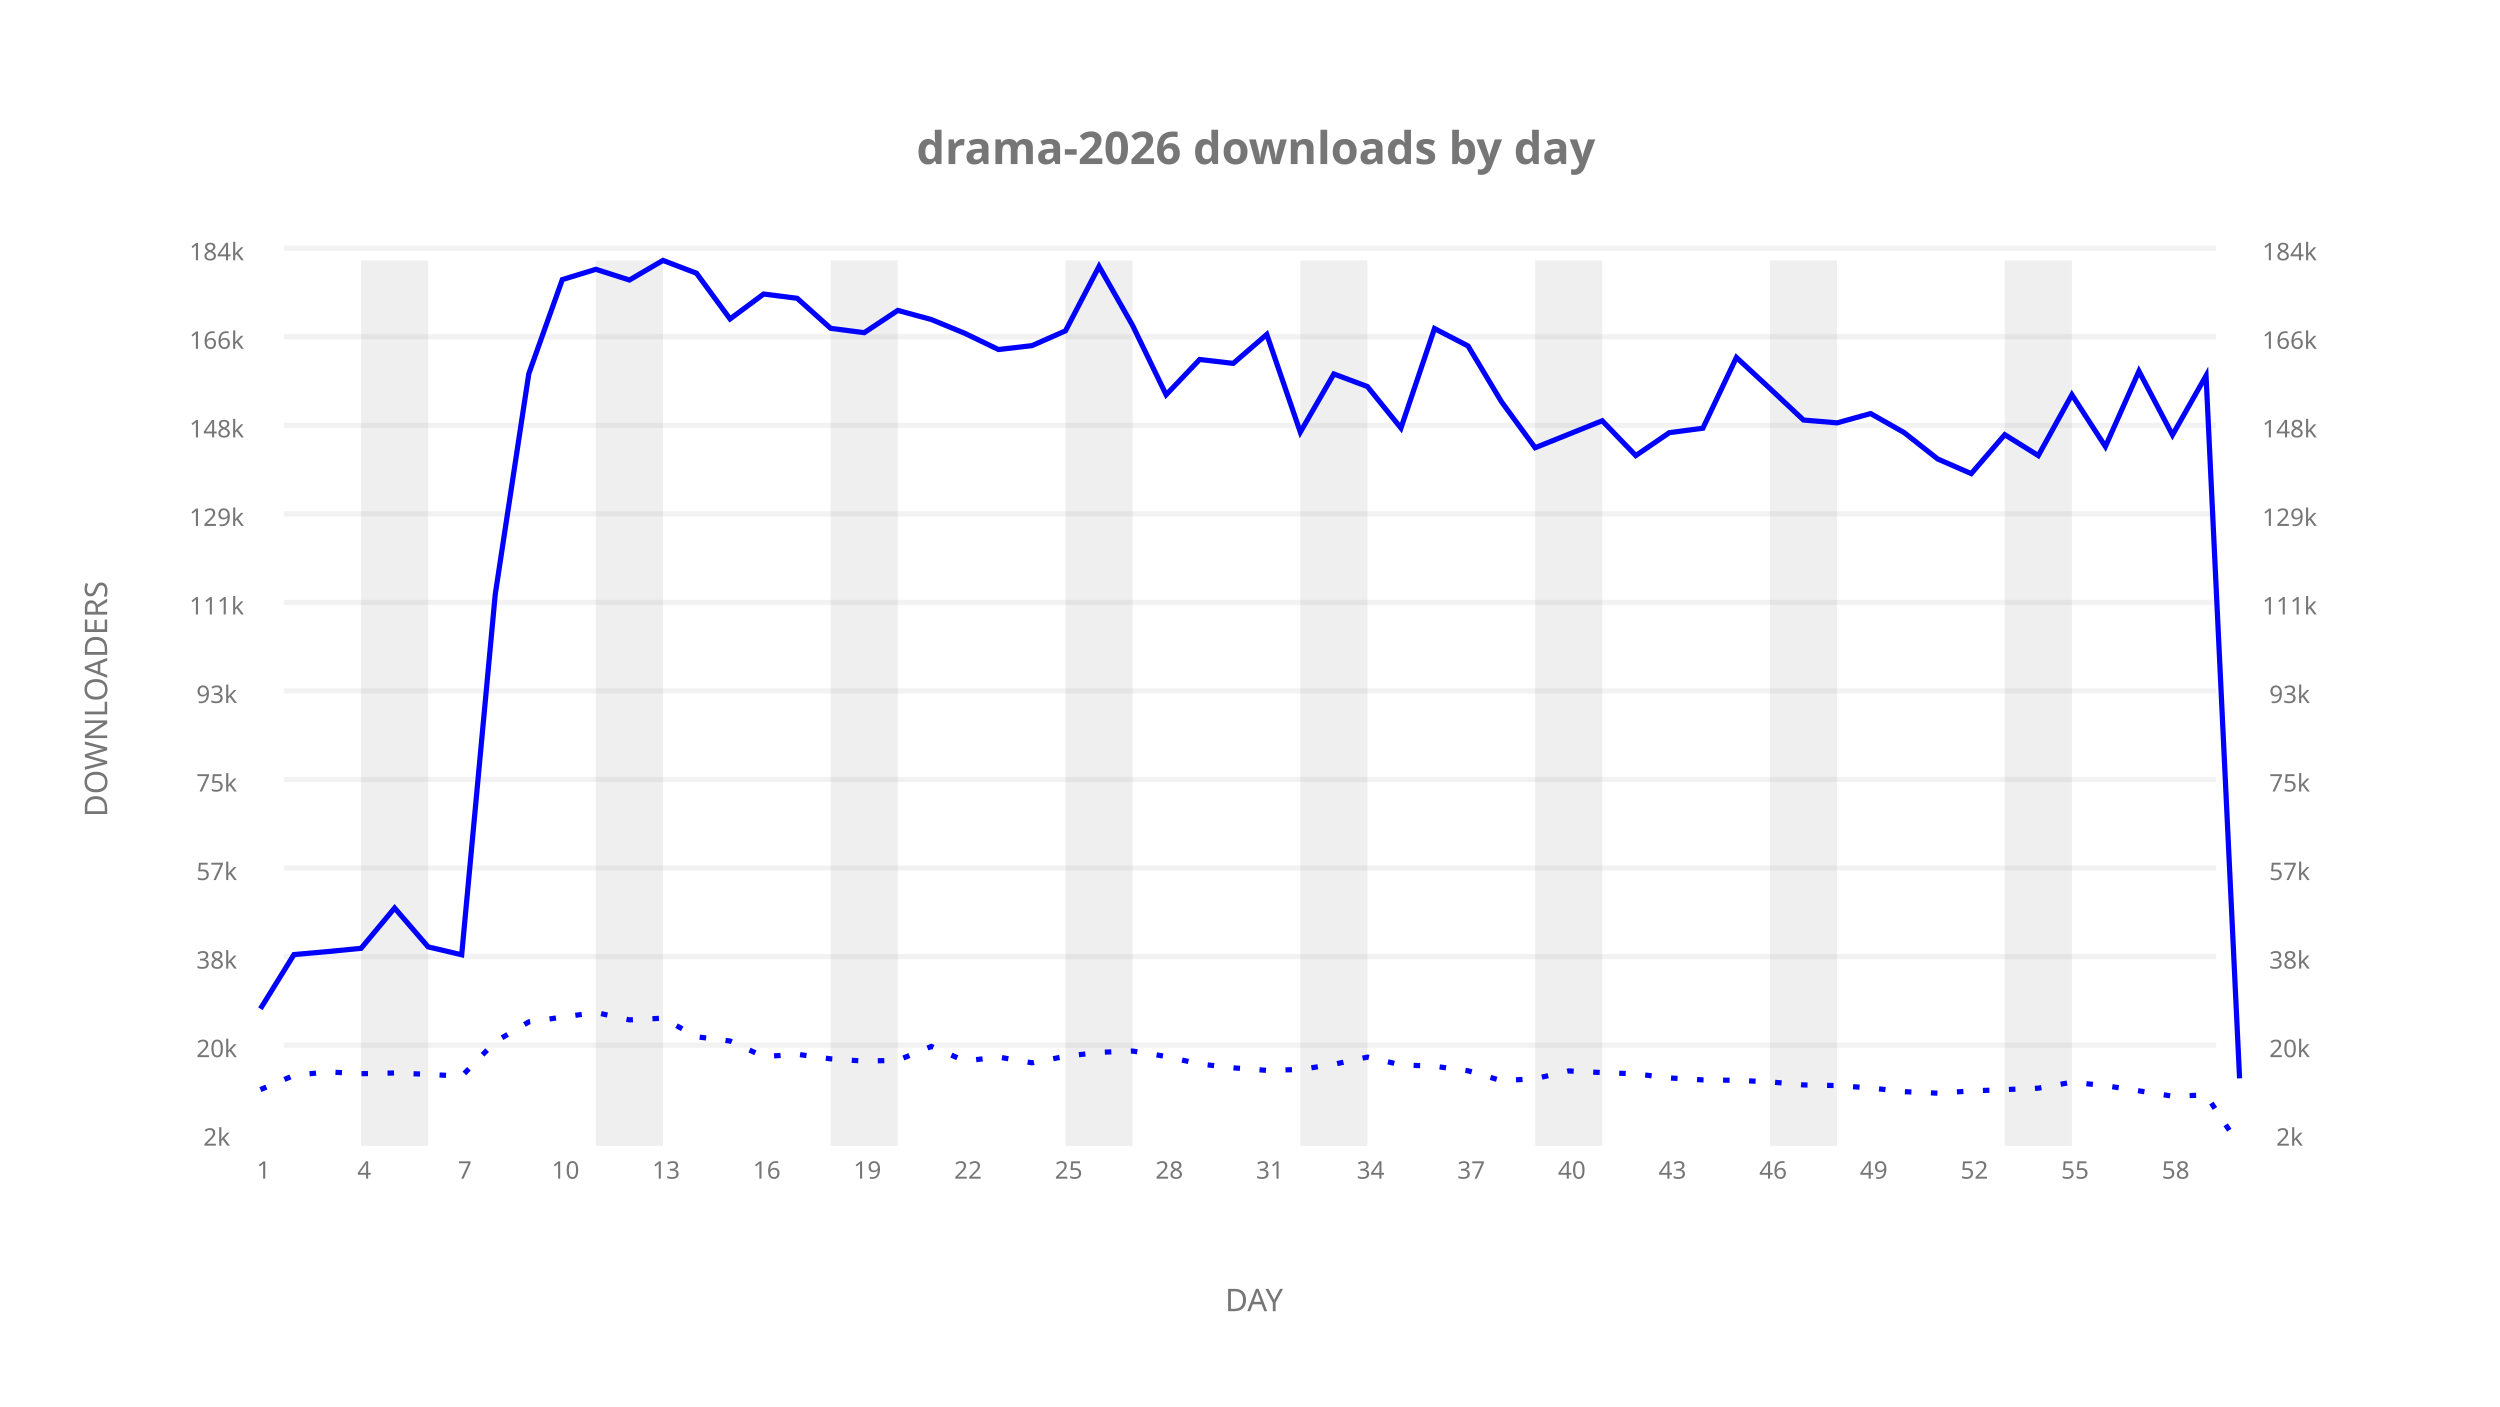
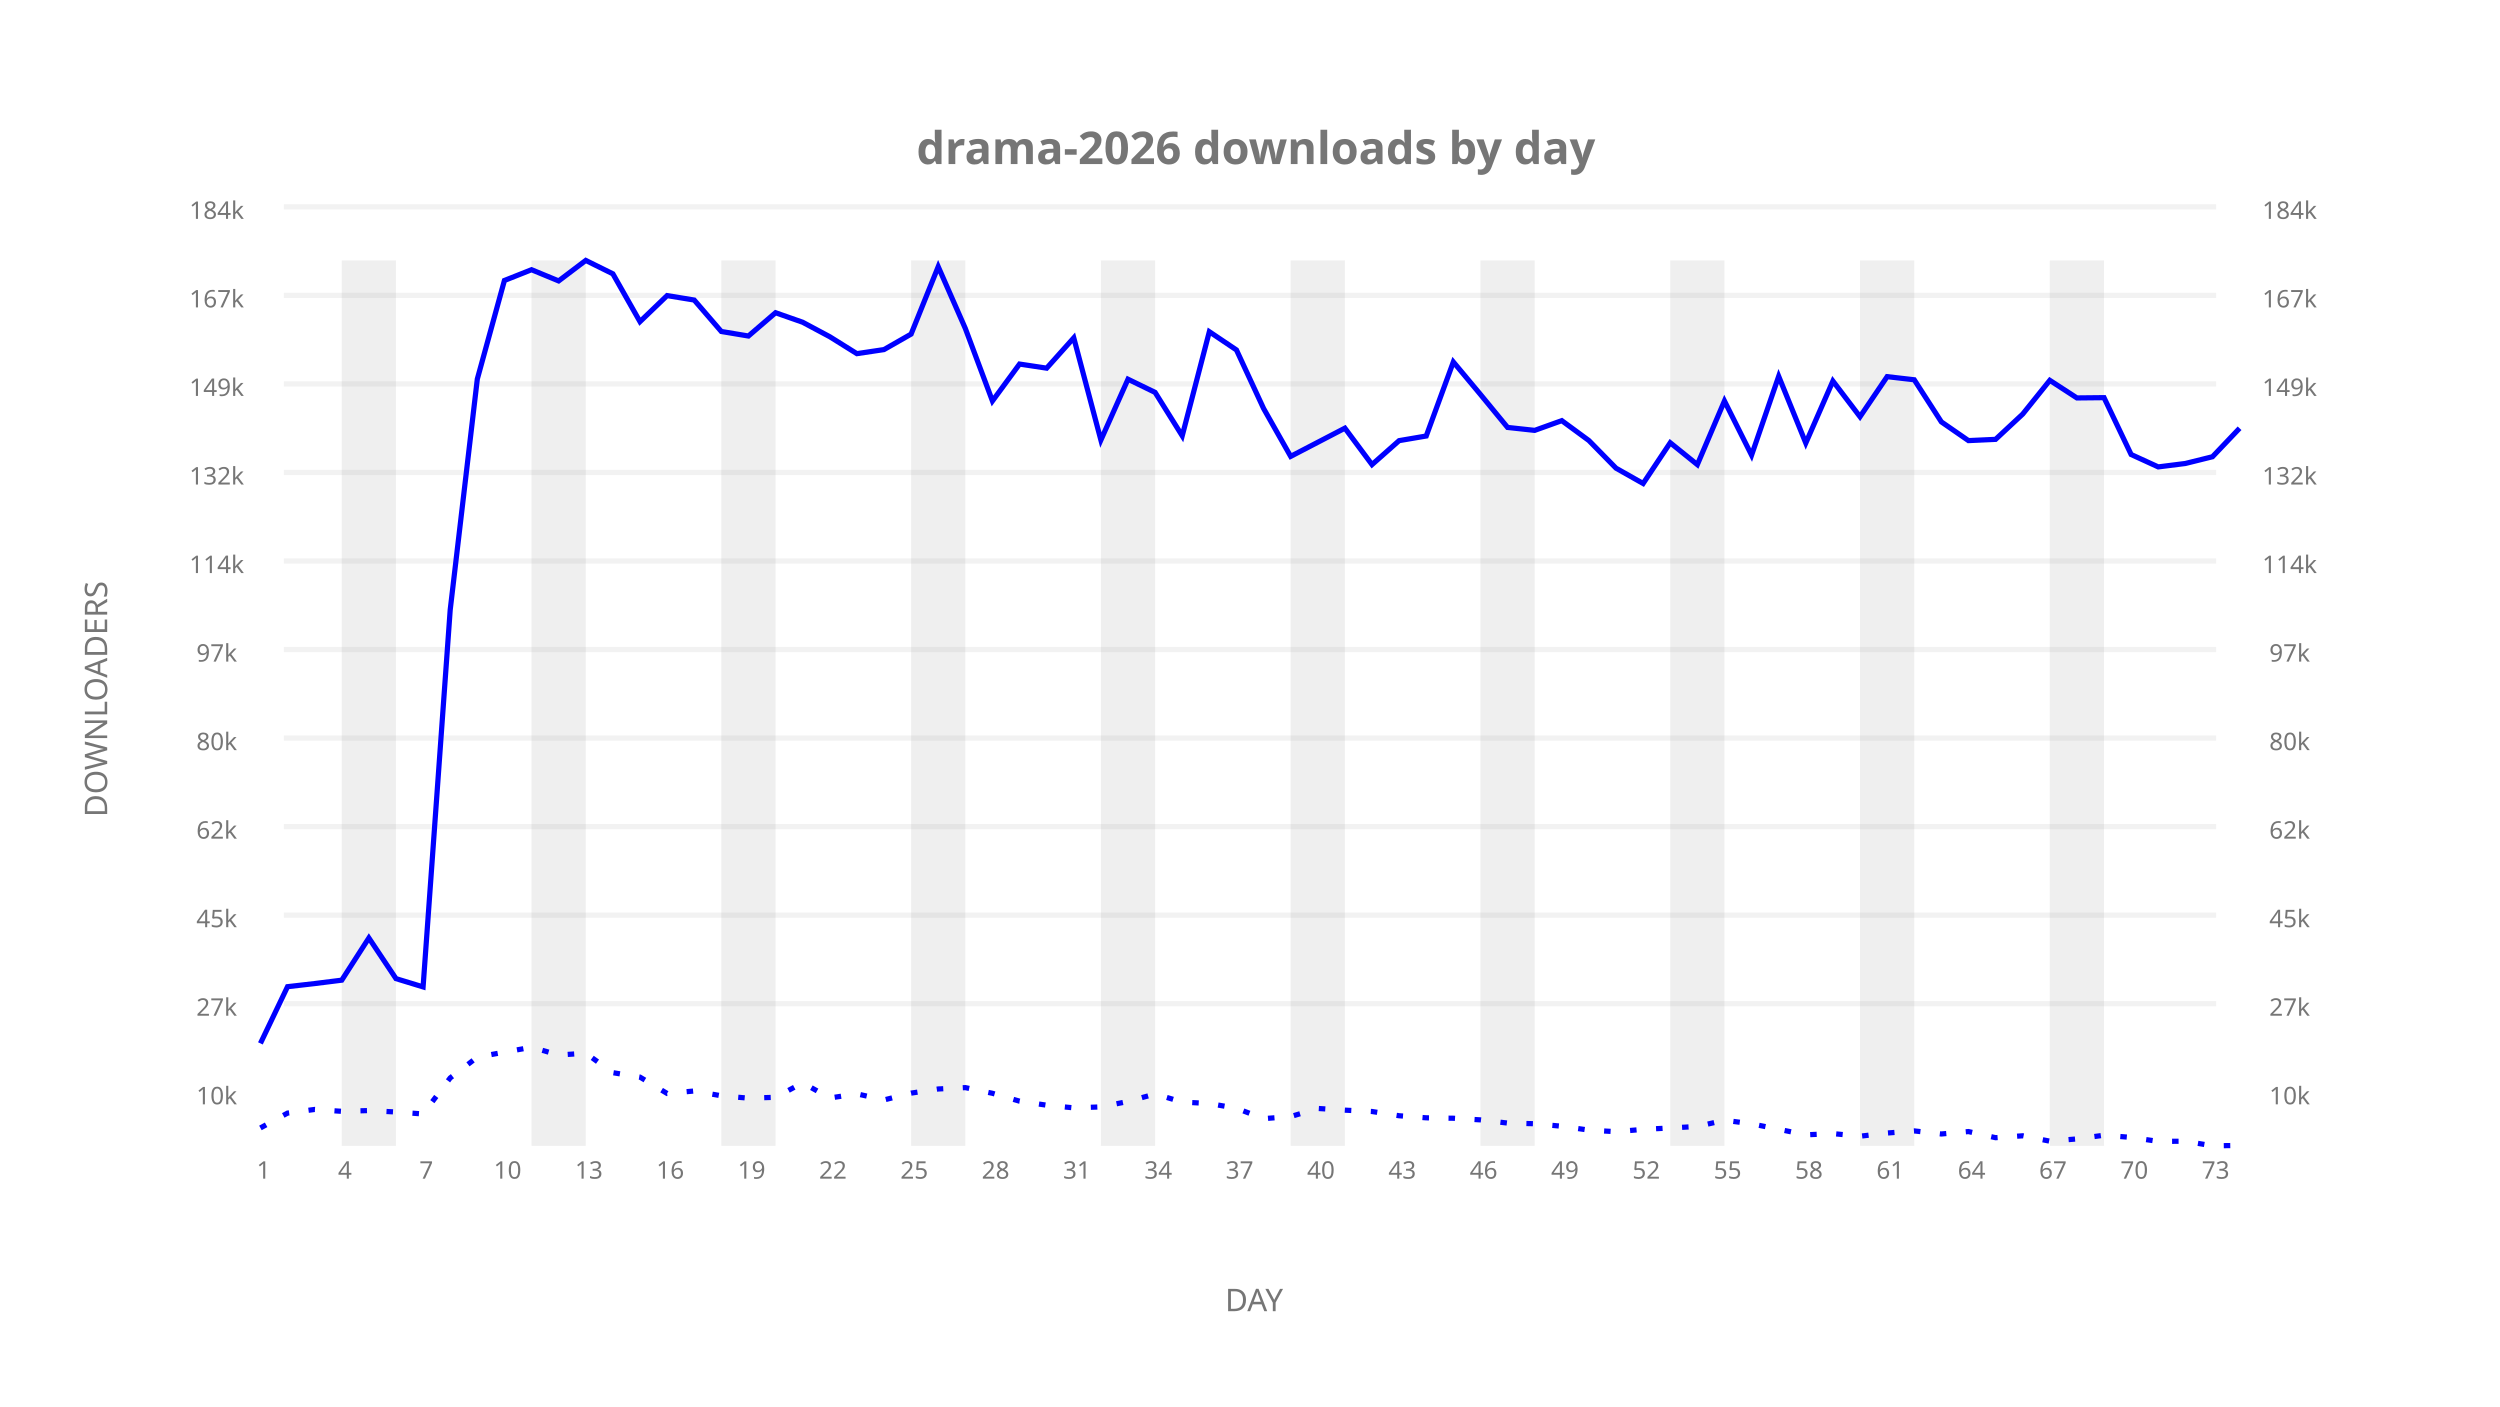
<svg xmlns="http://www.w3.org/2000/svg" xml:space="preserve" id="drama-2026-downloads-by-day-day" x="0px" y="0px" width="1920px" height="1080px" viewBox="0 0 1920 1080" enable-background="new 0 0 1920 1080" role="img">
  <g id="annotations">
    <text x="960" y="126" font-family="Atkinson Hyperlegible" font-size="26pt" text-anchor="middle" text-align="center" font-weight="600" font-style="normal" style="fill:rgb(118,118,118); fill-opacity:1; stroke:rgb(118,118,118); stroke-opacity:0; stroke-width:0.5"> drama-2026 downloads by day</text>
    <g id="axes-lines">
      <text x="960" y="1007" font-family="Atkinson Hyperlegible" font-size="18pt" text-anchor="middle" text-align="center" font-weight="500" font-style="normal" style="fill:rgb(118,118,118); fill-opacity:1; stroke:rgb(118,118,118); stroke-opacity:0; stroke-width:0.5"> DAY</text>
      <text x="73" y="540" font-family="Atkinson Hyperlegible" font-size="18pt" text-anchor="middle" text-align="center" dominant-baseline="central" font-weight="500" font-style="normal" style="fill:rgb(118,118,118); fill-opacity:1; stroke:rgb(118,118,118); stroke-opacity:0; stroke-width:0.5" transform="rotate(-90,73,540)"> DOWNLOADERS</text>
    </g>
    <g id="tic-y-label-lines">
-       <line x1="218" y1="802.657" x2="1702" y2="802.657" style="fill:rgb(0,0,255); fill-opacity:0; stroke:rgb(242,242,242); stroke-opacity:1; stroke-width:4" />
-       <line x1="218" y1="734.657" x2="1702" y2="734.657" style="fill:rgb(0,0,255); fill-opacity:0; stroke:rgb(242,242,242); stroke-opacity:1; stroke-width:4" />
-       <line x1="218" y1="666.657" x2="1702" y2="666.657" style="fill:rgb(0,0,255); fill-opacity:0; stroke:rgb(242,242,242); stroke-opacity:1; stroke-width:4" />
-       <line x1="218" y1="598.657" x2="1702" y2="598.657" style="fill:rgb(0,0,255); fill-opacity:0; stroke:rgb(242,242,242); stroke-opacity:1; stroke-width:4" />
-       <line x1="218" y1="530.657" x2="1702" y2="530.657" style="fill:rgb(0,0,255); fill-opacity:0; stroke:rgb(242,242,242); stroke-opacity:1; stroke-width:4" />
-       <line x1="218" y1="462.657" x2="1702" y2="462.657" style="fill:rgb(0,0,255); fill-opacity:0; stroke:rgb(242,242,242); stroke-opacity:1; stroke-width:4" />
-       <line x1="218" y1="394.657" x2="1702" y2="394.657" style="fill:rgb(0,0,255); fill-opacity:0; stroke:rgb(242,242,242); stroke-opacity:1; stroke-width:4" />
-       <line x1="218" y1="326.657" x2="1702" y2="326.657" style="fill:rgb(0,0,255); fill-opacity:0; stroke:rgb(242,242,242); stroke-opacity:1; stroke-width:4" />
-       <line x1="218" y1="258.657" x2="1702" y2="258.657" style="fill:rgb(0,0,255); fill-opacity:0; stroke:rgb(242,242,242); stroke-opacity:1; stroke-width:4" />
-       <line x1="218" y1="190.657" x2="1702" y2="190.657" style="fill:rgb(0,0,255); fill-opacity:0; stroke:rgb(242,242,242); stroke-opacity:1; stroke-width:4" />
+       <line x1="218" y1="770.86" x2="1702" y2="770.86" style="fill:rgb(0,0,255); fill-opacity:0; stroke:rgb(242,242,242); stroke-opacity:1; stroke-width:4" />
+       <line x1="218" y1="702.86" x2="1702" y2="702.86" style="fill:rgb(0,0,255); fill-opacity:0; stroke:rgb(242,242,242); stroke-opacity:1; stroke-width:4" />
+       <line x1="218" y1="634.86" x2="1702" y2="634.86" style="fill:rgb(0,0,255); fill-opacity:0; stroke:rgb(242,242,242); stroke-opacity:1; stroke-width:4" />
+       <line x1="218" y1="566.86" x2="1702" y2="566.86" style="fill:rgb(0,0,255); fill-opacity:0; stroke:rgb(242,242,242); stroke-opacity:1; stroke-width:4" />
+       <line x1="218" y1="498.86" x2="1702" y2="498.86" style="fill:rgb(0,0,255); fill-opacity:0; stroke:rgb(242,242,242); stroke-opacity:1; stroke-width:4" />
+       <line x1="218" y1="430.86" x2="1702" y2="430.86" style="fill:rgb(0,0,255); fill-opacity:0; stroke:rgb(242,242,242); stroke-opacity:1; stroke-width:4" />
+       <line x1="218" y1="362.86" x2="1702" y2="362.86" style="fill:rgb(0,0,255); fill-opacity:0; stroke:rgb(242,242,242); stroke-opacity:1; stroke-width:4" />
+       <line x1="218" y1="294.86" x2="1702" y2="294.86" style="fill:rgb(0,0,255); fill-opacity:0; stroke:rgb(242,242,242); stroke-opacity:1; stroke-width:4" />
+       <line x1="218" y1="226.86" x2="1702" y2="226.86" style="fill:rgb(0,0,255); fill-opacity:0; stroke:rgb(242,242,242); stroke-opacity:1; stroke-width:4" />
+       <line x1="218" y1="158.86" x2="1702" y2="158.86" style="fill:rgb(0,0,255); fill-opacity:0; stroke:rgb(242,242,242); stroke-opacity:1; stroke-width:4" />
    </g>
    <g id="tic-x-labels">
      <text x="200" y="898" font-family="Atkinson Hyperlegible" font-size="14pt" text-anchor="middle" text-align="center" dominant-baseline="central" font-weight="400" font-style="normal" style="fill:rgb(118,118,118); fill-opacity:1; stroke:rgb(118,118,118); stroke-opacity:0; stroke-width:0.5"> 1</text>
-       <text x="277.288" y="898" font-family="Atkinson Hyperlegible" font-size="14pt" text-anchor="middle" text-align="center" dominant-baseline="central" font-weight="400" font-style="normal" style="fill:rgb(118,118,118); fill-opacity:1; stroke:rgb(118,118,118); stroke-opacity:0; stroke-width:0.5"> 4</text>
-       <text x="354.576" y="898" font-family="Atkinson Hyperlegible" font-size="14pt" text-anchor="middle" text-align="center" dominant-baseline="central" font-weight="400" font-style="normal" style="fill:rgb(118,118,118); fill-opacity:1; stroke:rgb(118,118,118); stroke-opacity:0; stroke-width:0.5"> 7</text>
-       <text x="431.864" y="898" font-family="Atkinson Hyperlegible" font-size="14pt" text-anchor="middle" text-align="center" dominant-baseline="central" font-weight="400" font-style="normal" style="fill:rgb(118,118,118); fill-opacity:1; stroke:rgb(118,118,118); stroke-opacity:0; stroke-width:0.5"> 10</text>
-       <text x="509.153" y="898" font-family="Atkinson Hyperlegible" font-size="14pt" text-anchor="middle" text-align="center" dominant-baseline="central" font-weight="400" font-style="normal" style="fill:rgb(118,118,118); fill-opacity:1; stroke:rgb(118,118,118); stroke-opacity:0; stroke-width:0.5"> 13</text>
-       <text x="586.441" y="898" font-family="Atkinson Hyperlegible" font-size="14pt" text-anchor="middle" text-align="center" dominant-baseline="central" font-weight="400" font-style="normal" style="fill:rgb(118,118,118); fill-opacity:1; stroke:rgb(118,118,118); stroke-opacity:0; stroke-width:0.5"> 16</text>
-       <text x="663.729" y="898" font-family="Atkinson Hyperlegible" font-size="14pt" text-anchor="middle" text-align="center" dominant-baseline="central" font-weight="400" font-style="normal" style="fill:rgb(118,118,118); fill-opacity:1; stroke:rgb(118,118,118); stroke-opacity:0; stroke-width:0.5"> 19</text>
-       <text x="741.017" y="898" font-family="Atkinson Hyperlegible" font-size="14pt" text-anchor="middle" text-align="center" dominant-baseline="central" font-weight="400" font-style="normal" style="fill:rgb(118,118,118); fill-opacity:1; stroke:rgb(118,118,118); stroke-opacity:0; stroke-width:0.5"> 22</text>
-       <text x="818.305" y="898" font-family="Atkinson Hyperlegible" font-size="14pt" text-anchor="middle" text-align="center" dominant-baseline="central" font-weight="400" font-style="normal" style="fill:rgb(118,118,118); fill-opacity:1; stroke:rgb(118,118,118); stroke-opacity:0; stroke-width:0.5"> 25</text>
-       <text x="895.593" y="898" font-family="Atkinson Hyperlegible" font-size="14pt" text-anchor="middle" text-align="center" dominant-baseline="central" font-weight="400" font-style="normal" style="fill:rgb(118,118,118); fill-opacity:1; stroke:rgb(118,118,118); stroke-opacity:0; stroke-width:0.5"> 28</text>
-       <text x="972.881" y="898" font-family="Atkinson Hyperlegible" font-size="14pt" text-anchor="middle" text-align="center" dominant-baseline="central" font-weight="400" font-style="normal" style="fill:rgb(118,118,118); fill-opacity:1; stroke:rgb(118,118,118); stroke-opacity:0; stroke-width:0.5"> 31</text>
-       <text x="1050.169" y="898" font-family="Atkinson Hyperlegible" font-size="14pt" text-anchor="middle" text-align="center" dominant-baseline="central" font-weight="400" font-style="normal" style="fill:rgb(118,118,118); fill-opacity:1; stroke:rgb(118,118,118); stroke-opacity:0; stroke-width:0.5"> 34</text>
-       <text x="1127.458" y="898" font-family="Atkinson Hyperlegible" font-size="14pt" text-anchor="middle" text-align="center" dominant-baseline="central" font-weight="400" font-style="normal" style="fill:rgb(118,118,118); fill-opacity:1; stroke:rgb(118,118,118); stroke-opacity:0; stroke-width:0.5"> 37</text>
-       <text x="1204.746" y="898" font-family="Atkinson Hyperlegible" font-size="14pt" text-anchor="middle" text-align="center" dominant-baseline="central" font-weight="400" font-style="normal" style="fill:rgb(118,118,118); fill-opacity:1; stroke:rgb(118,118,118); stroke-opacity:0; stroke-width:0.5"> 40</text>
-       <text x="1282.034" y="898" font-family="Atkinson Hyperlegible" font-size="14pt" text-anchor="middle" text-align="center" dominant-baseline="central" font-weight="400" font-style="normal" style="fill:rgb(118,118,118); fill-opacity:1; stroke:rgb(118,118,118); stroke-opacity:0; stroke-width:0.5"> 43</text>
-       <text x="1359.322" y="898" font-family="Atkinson Hyperlegible" font-size="14pt" text-anchor="middle" text-align="center" dominant-baseline="central" font-weight="400" font-style="normal" style="fill:rgb(118,118,118); fill-opacity:1; stroke:rgb(118,118,118); stroke-opacity:0; stroke-width:0.5"> 46</text>
-       <text x="1436.61" y="898" font-family="Atkinson Hyperlegible" font-size="14pt" text-anchor="middle" text-align="center" dominant-baseline="central" font-weight="400" font-style="normal" style="fill:rgb(118,118,118); fill-opacity:1; stroke:rgb(118,118,118); stroke-opacity:0; stroke-width:0.5"> 49</text>
-       <text x="1513.898" y="898" font-family="Atkinson Hyperlegible" font-size="14pt" text-anchor="middle" text-align="center" dominant-baseline="central" font-weight="400" font-style="normal" style="fill:rgb(118,118,118); fill-opacity:1; stroke:rgb(118,118,118); stroke-opacity:0; stroke-width:0.5"> 52</text>
-       <text x="1591.186" y="898" font-family="Atkinson Hyperlegible" font-size="14pt" text-anchor="middle" text-align="center" dominant-baseline="central" font-weight="400" font-style="normal" style="fill:rgb(118,118,118); fill-opacity:1; stroke:rgb(118,118,118); stroke-opacity:0; stroke-width:0.5"> 55</text>
-       <text x="1668.475" y="898" font-family="Atkinson Hyperlegible" font-size="14pt" text-anchor="middle" text-align="center" dominant-baseline="central" font-weight="400" font-style="normal" style="fill:rgb(118,118,118); fill-opacity:1; stroke:rgb(118,118,118); stroke-opacity:0; stroke-width:0.5"> 58</text>
+       <text x="262.466" y="898" font-family="Atkinson Hyperlegible" font-size="14pt" text-anchor="middle" text-align="center" dominant-baseline="central" font-weight="400" font-style="normal" style="fill:rgb(118,118,118); fill-opacity:1; stroke:rgb(118,118,118); stroke-opacity:0; stroke-width:0.5"> 4</text>
+       <text x="324.932" y="898" font-family="Atkinson Hyperlegible" font-size="14pt" text-anchor="middle" text-align="center" dominant-baseline="central" font-weight="400" font-style="normal" style="fill:rgb(118,118,118); fill-opacity:1; stroke:rgb(118,118,118); stroke-opacity:0; stroke-width:0.5"> 7</text>
+       <text x="387.397" y="898" font-family="Atkinson Hyperlegible" font-size="14pt" text-anchor="middle" text-align="center" dominant-baseline="central" font-weight="400" font-style="normal" style="fill:rgb(118,118,118); fill-opacity:1; stroke:rgb(118,118,118); stroke-opacity:0; stroke-width:0.5"> 10</text>
+       <text x="449.863" y="898" font-family="Atkinson Hyperlegible" font-size="14pt" text-anchor="middle" text-align="center" dominant-baseline="central" font-weight="400" font-style="normal" style="fill:rgb(118,118,118); fill-opacity:1; stroke:rgb(118,118,118); stroke-opacity:0; stroke-width:0.5"> 13</text>
+       <text x="512.329" y="898" font-family="Atkinson Hyperlegible" font-size="14pt" text-anchor="middle" text-align="center" dominant-baseline="central" font-weight="400" font-style="normal" style="fill:rgb(118,118,118); fill-opacity:1; stroke:rgb(118,118,118); stroke-opacity:0; stroke-width:0.5"> 16</text>
+       <text x="574.795" y="898" font-family="Atkinson Hyperlegible" font-size="14pt" text-anchor="middle" text-align="center" dominant-baseline="central" font-weight="400" font-style="normal" style="fill:rgb(118,118,118); fill-opacity:1; stroke:rgb(118,118,118); stroke-opacity:0; stroke-width:0.5"> 19</text>
+       <text x="637.26" y="898" font-family="Atkinson Hyperlegible" font-size="14pt" text-anchor="middle" text-align="center" dominant-baseline="central" font-weight="400" font-style="normal" style="fill:rgb(118,118,118); fill-opacity:1; stroke:rgb(118,118,118); stroke-opacity:0; stroke-width:0.5"> 22</text>
+       <text x="699.726" y="898" font-family="Atkinson Hyperlegible" font-size="14pt" text-anchor="middle" text-align="center" dominant-baseline="central" font-weight="400" font-style="normal" style="fill:rgb(118,118,118); fill-opacity:1; stroke:rgb(118,118,118); stroke-opacity:0; stroke-width:0.5"> 25</text>
+       <text x="762.192" y="898" font-family="Atkinson Hyperlegible" font-size="14pt" text-anchor="middle" text-align="center" dominant-baseline="central" font-weight="400" font-style="normal" style="fill:rgb(118,118,118); fill-opacity:1; stroke:rgb(118,118,118); stroke-opacity:0; stroke-width:0.5"> 28</text>
+       <text x="824.658" y="898" font-family="Atkinson Hyperlegible" font-size="14pt" text-anchor="middle" text-align="center" dominant-baseline="central" font-weight="400" font-style="normal" style="fill:rgb(118,118,118); fill-opacity:1; stroke:rgb(118,118,118); stroke-opacity:0; stroke-width:0.5"> 31</text>
+       <text x="887.123" y="898" font-family="Atkinson Hyperlegible" font-size="14pt" text-anchor="middle" text-align="center" dominant-baseline="central" font-weight="400" font-style="normal" style="fill:rgb(118,118,118); fill-opacity:1; stroke:rgb(118,118,118); stroke-opacity:0; stroke-width:0.5"> 34</text>
+       <text x="949.589" y="898" font-family="Atkinson Hyperlegible" font-size="14pt" text-anchor="middle" text-align="center" dominant-baseline="central" font-weight="400" font-style="normal" style="fill:rgb(118,118,118); fill-opacity:1; stroke:rgb(118,118,118); stroke-opacity:0; stroke-width:0.5"> 37</text>
+       <text x="1012.055" y="898" font-family="Atkinson Hyperlegible" font-size="14pt" text-anchor="middle" text-align="center" dominant-baseline="central" font-weight="400" font-style="normal" style="fill:rgb(118,118,118); fill-opacity:1; stroke:rgb(118,118,118); stroke-opacity:0; stroke-width:0.5"> 40</text>
+       <text x="1074.521" y="898" font-family="Atkinson Hyperlegible" font-size="14pt" text-anchor="middle" text-align="center" dominant-baseline="central" font-weight="400" font-style="normal" style="fill:rgb(118,118,118); fill-opacity:1; stroke:rgb(118,118,118); stroke-opacity:0; stroke-width:0.5"> 43</text>
+       <text x="1136.986" y="898" font-family="Atkinson Hyperlegible" font-size="14pt" text-anchor="middle" text-align="center" dominant-baseline="central" font-weight="400" font-style="normal" style="fill:rgb(118,118,118); fill-opacity:1; stroke:rgb(118,118,118); stroke-opacity:0; stroke-width:0.5"> 46</text>
+       <text x="1199.452" y="898" font-family="Atkinson Hyperlegible" font-size="14pt" text-anchor="middle" text-align="center" dominant-baseline="central" font-weight="400" font-style="normal" style="fill:rgb(118,118,118); fill-opacity:1; stroke:rgb(118,118,118); stroke-opacity:0; stroke-width:0.5"> 49</text>
+       <text x="1261.918" y="898" font-family="Atkinson Hyperlegible" font-size="14pt" text-anchor="middle" text-align="center" dominant-baseline="central" font-weight="400" font-style="normal" style="fill:rgb(118,118,118); fill-opacity:1; stroke:rgb(118,118,118); stroke-opacity:0; stroke-width:0.5"> 52</text>
+       <text x="1324.384" y="898" font-family="Atkinson Hyperlegible" font-size="14pt" text-anchor="middle" text-align="center" dominant-baseline="central" font-weight="400" font-style="normal" style="fill:rgb(118,118,118); fill-opacity:1; stroke:rgb(118,118,118); stroke-opacity:0; stroke-width:0.5"> 55</text>
+       <text x="1386.849" y="898" font-family="Atkinson Hyperlegible" font-size="14pt" text-anchor="middle" text-align="center" dominant-baseline="central" font-weight="400" font-style="normal" style="fill:rgb(118,118,118); fill-opacity:1; stroke:rgb(118,118,118); stroke-opacity:0; stroke-width:0.5"> 58</text>
+       <text x="1449.315" y="898" font-family="Atkinson Hyperlegible" font-size="14pt" text-anchor="middle" text-align="center" dominant-baseline="central" font-weight="400" font-style="normal" style="fill:rgb(118,118,118); fill-opacity:1; stroke:rgb(118,118,118); stroke-opacity:0; stroke-width:0.5"> 61</text>
+       <text x="1511.781" y="898" font-family="Atkinson Hyperlegible" font-size="14pt" text-anchor="middle" text-align="center" dominant-baseline="central" font-weight="400" font-style="normal" style="fill:rgb(118,118,118); fill-opacity:1; stroke:rgb(118,118,118); stroke-opacity:0; stroke-width:0.5"> 64</text>
+       <text x="1574.247" y="898" font-family="Atkinson Hyperlegible" font-size="14pt" text-anchor="middle" text-align="center" dominant-baseline="central" font-weight="400" font-style="normal" style="fill:rgb(118,118,118); fill-opacity:1; stroke:rgb(118,118,118); stroke-opacity:0; stroke-width:0.5"> 67</text>
+       <text x="1636.712" y="898" font-family="Atkinson Hyperlegible" font-size="14pt" text-anchor="middle" text-align="center" dominant-baseline="central" font-weight="400" font-style="normal" style="fill:rgb(118,118,118); fill-opacity:1; stroke:rgb(118,118,118); stroke-opacity:0; stroke-width:0.5"> 70</text>
+       <text x="1699.178" y="898" font-family="Atkinson Hyperlegible" font-size="14pt" text-anchor="middle" text-align="center" dominant-baseline="central" font-weight="400" font-style="normal" style="fill:rgb(118,118,118); fill-opacity:1; stroke:rgb(118,118,118); stroke-opacity:0; stroke-width:0.5"> 73</text>
    </g>
    <g id="tic-y-labels">
-       <text x="164" y="872.657" font-family="Atkinson Hyperlegible" font-size="14pt" text-anchor="middle" text-align="center" dominant-baseline="central" font-weight="400" font-style="normal" style="fill:rgb(118,118,118); fill-opacity:1; stroke:rgb(118,118,118); stroke-opacity:0; stroke-width:0.5"> 2k</text>
-       <text x="1756" y="872.657" font-family="Atkinson Hyperlegible" font-size="14pt" text-anchor="middle" text-align="center" dominant-baseline="central" font-weight="400" font-style="normal" style="fill:rgb(118,118,118); fill-opacity:1; stroke:rgb(118,118,118); stroke-opacity:0; stroke-width:0.5"> 2k</text>
-       <text x="164" y="804.657" font-family="Atkinson Hyperlegible" font-size="14pt" text-anchor="middle" text-align="center" dominant-baseline="central" font-weight="400" font-style="normal" style="fill:rgb(118,118,118); fill-opacity:1; stroke:rgb(118,118,118); stroke-opacity:0; stroke-width:0.5"> 20k</text>
-       <text x="1756" y="804.657" font-family="Atkinson Hyperlegible" font-size="14pt" text-anchor="middle" text-align="center" dominant-baseline="central" font-weight="400" font-style="normal" style="fill:rgb(118,118,118); fill-opacity:1; stroke:rgb(118,118,118); stroke-opacity:0; stroke-width:0.5"> 20k</text>
-       <text x="164" y="736.657" font-family="Atkinson Hyperlegible" font-size="14pt" text-anchor="middle" text-align="center" dominant-baseline="central" font-weight="400" font-style="normal" style="fill:rgb(118,118,118); fill-opacity:1; stroke:rgb(118,118,118); stroke-opacity:0; stroke-width:0.5"> 38k</text>
-       <text x="1756" y="736.657" font-family="Atkinson Hyperlegible" font-size="14pt" text-anchor="middle" text-align="center" dominant-baseline="central" font-weight="400" font-style="normal" style="fill:rgb(118,118,118); fill-opacity:1; stroke:rgb(118,118,118); stroke-opacity:0; stroke-width:0.5"> 38k</text>
-       <text x="164" y="668.657" font-family="Atkinson Hyperlegible" font-size="14pt" text-anchor="middle" text-align="center" dominant-baseline="central" font-weight="400" font-style="normal" style="fill:rgb(118,118,118); fill-opacity:1; stroke:rgb(118,118,118); stroke-opacity:0; stroke-width:0.5"> 57k</text>
-       <text x="1756" y="668.657" font-family="Atkinson Hyperlegible" font-size="14pt" text-anchor="middle" text-align="center" dominant-baseline="central" font-weight="400" font-style="normal" style="fill:rgb(118,118,118); fill-opacity:1; stroke:rgb(118,118,118); stroke-opacity:0; stroke-width:0.5"> 57k</text>
-       <text x="164" y="600.657" font-family="Atkinson Hyperlegible" font-size="14pt" text-anchor="middle" text-align="center" dominant-baseline="central" font-weight="400" font-style="normal" style="fill:rgb(118,118,118); fill-opacity:1; stroke:rgb(118,118,118); stroke-opacity:0; stroke-width:0.5"> 75k</text>
-       <text x="1756" y="600.657" font-family="Atkinson Hyperlegible" font-size="14pt" text-anchor="middle" text-align="center" dominant-baseline="central" font-weight="400" font-style="normal" style="fill:rgb(118,118,118); fill-opacity:1; stroke:rgb(118,118,118); stroke-opacity:0; stroke-width:0.5"> 75k</text>
-       <text x="164" y="532.657" font-family="Atkinson Hyperlegible" font-size="14pt" text-anchor="middle" text-align="center" dominant-baseline="central" font-weight="400" font-style="normal" style="fill:rgb(118,118,118); fill-opacity:1; stroke:rgb(118,118,118); stroke-opacity:0; stroke-width:0.5"> 93k</text>
-       <text x="1756" y="532.657" font-family="Atkinson Hyperlegible" font-size="14pt" text-anchor="middle" text-align="center" dominant-baseline="central" font-weight="400" font-style="normal" style="fill:rgb(118,118,118); fill-opacity:1; stroke:rgb(118,118,118); stroke-opacity:0; stroke-width:0.5"> 93k</text>
-       <text x="164" y="464.657" font-family="Atkinson Hyperlegible" font-size="14pt" text-anchor="middle" text-align="center" dominant-baseline="central" font-weight="400" font-style="normal" style="fill:rgb(118,118,118); fill-opacity:1; stroke:rgb(118,118,118); stroke-opacity:0; stroke-width:0.5"> 111k</text>
-       <text x="1756" y="464.657" font-family="Atkinson Hyperlegible" font-size="14pt" text-anchor="middle" text-align="center" dominant-baseline="central" font-weight="400" font-style="normal" style="fill:rgb(118,118,118); fill-opacity:1; stroke:rgb(118,118,118); stroke-opacity:0; stroke-width:0.5"> 111k</text>
-       <text x="164" y="396.657" font-family="Atkinson Hyperlegible" font-size="14pt" text-anchor="middle" text-align="center" dominant-baseline="central" font-weight="400" font-style="normal" style="fill:rgb(118,118,118); fill-opacity:1; stroke:rgb(118,118,118); stroke-opacity:0; stroke-width:0.5"> 129k</text>
-       <text x="1756" y="396.657" font-family="Atkinson Hyperlegible" font-size="14pt" text-anchor="middle" text-align="center" dominant-baseline="central" font-weight="400" font-style="normal" style="fill:rgb(118,118,118); fill-opacity:1; stroke:rgb(118,118,118); stroke-opacity:0; stroke-width:0.5"> 129k</text>
-       <text x="164" y="328.657" font-family="Atkinson Hyperlegible" font-size="14pt" text-anchor="middle" text-align="center" dominant-baseline="central" font-weight="400" font-style="normal" style="fill:rgb(118,118,118); fill-opacity:1; stroke:rgb(118,118,118); stroke-opacity:0; stroke-width:0.5"> 148k</text>
-       <text x="1756" y="328.657" font-family="Atkinson Hyperlegible" font-size="14pt" text-anchor="middle" text-align="center" dominant-baseline="central" font-weight="400" font-style="normal" style="fill:rgb(118,118,118); fill-opacity:1; stroke:rgb(118,118,118); stroke-opacity:0; stroke-width:0.5"> 148k</text>
-       <text x="164" y="260.657" font-family="Atkinson Hyperlegible" font-size="14pt" text-anchor="middle" text-align="center" dominant-baseline="central" font-weight="400" font-style="normal" style="fill:rgb(118,118,118); fill-opacity:1; stroke:rgb(118,118,118); stroke-opacity:0; stroke-width:0.5"> 166k</text>
-       <text x="1756" y="260.657" font-family="Atkinson Hyperlegible" font-size="14pt" text-anchor="middle" text-align="center" dominant-baseline="central" font-weight="400" font-style="normal" style="fill:rgb(118,118,118); fill-opacity:1; stroke:rgb(118,118,118); stroke-opacity:0; stroke-width:0.5"> 166k</text>
-       <text x="164" y="192.657" font-family="Atkinson Hyperlegible" font-size="14pt" text-anchor="middle" text-align="center" dominant-baseline="central" font-weight="400" font-style="normal" style="fill:rgb(118,118,118); fill-opacity:1; stroke:rgb(118,118,118); stroke-opacity:0; stroke-width:0.5"> 184k</text>
-       <text x="1756" y="192.657" font-family="Atkinson Hyperlegible" font-size="14pt" text-anchor="middle" text-align="center" dominant-baseline="central" font-weight="400" font-style="normal" style="fill:rgb(118,118,118); fill-opacity:1; stroke:rgb(118,118,118); stroke-opacity:0; stroke-width:0.5"> 184k</text>
+       <text x="164" y="840.86" font-family="Atkinson Hyperlegible" font-size="14pt" text-anchor="middle" text-align="center" dominant-baseline="central" font-weight="400" font-style="normal" style="fill:rgb(118,118,118); fill-opacity:1; stroke:rgb(118,118,118); stroke-opacity:0; stroke-width:0.5"> 10k</text>
+       <text x="1756" y="840.86" font-family="Atkinson Hyperlegible" font-size="14pt" text-anchor="middle" text-align="center" dominant-baseline="central" font-weight="400" font-style="normal" style="fill:rgb(118,118,118); fill-opacity:1; stroke:rgb(118,118,118); stroke-opacity:0; stroke-width:0.5"> 10k</text>
+       <text x="164" y="772.86" font-family="Atkinson Hyperlegible" font-size="14pt" text-anchor="middle" text-align="center" dominant-baseline="central" font-weight="400" font-style="normal" style="fill:rgb(118,118,118); fill-opacity:1; stroke:rgb(118,118,118); stroke-opacity:0; stroke-width:0.5"> 27k</text>
+       <text x="1756" y="772.86" font-family="Atkinson Hyperlegible" font-size="14pt" text-anchor="middle" text-align="center" dominant-baseline="central" font-weight="400" font-style="normal" style="fill:rgb(118,118,118); fill-opacity:1; stroke:rgb(118,118,118); stroke-opacity:0; stroke-width:0.5"> 27k</text>
+       <text x="164" y="704.86" font-family="Atkinson Hyperlegible" font-size="14pt" text-anchor="middle" text-align="center" dominant-baseline="central" font-weight="400" font-style="normal" style="fill:rgb(118,118,118); fill-opacity:1; stroke:rgb(118,118,118); stroke-opacity:0; stroke-width:0.5"> 45k</text>
+       <text x="1756" y="704.86" font-family="Atkinson Hyperlegible" font-size="14pt" text-anchor="middle" text-align="center" dominant-baseline="central" font-weight="400" font-style="normal" style="fill:rgb(118,118,118); fill-opacity:1; stroke:rgb(118,118,118); stroke-opacity:0; stroke-width:0.5"> 45k</text>
+       <text x="164" y="636.86" font-family="Atkinson Hyperlegible" font-size="14pt" text-anchor="middle" text-align="center" dominant-baseline="central" font-weight="400" font-style="normal" style="fill:rgb(118,118,118); fill-opacity:1; stroke:rgb(118,118,118); stroke-opacity:0; stroke-width:0.5"> 62k</text>
+       <text x="1756" y="636.86" font-family="Atkinson Hyperlegible" font-size="14pt" text-anchor="middle" text-align="center" dominant-baseline="central" font-weight="400" font-style="normal" style="fill:rgb(118,118,118); fill-opacity:1; stroke:rgb(118,118,118); stroke-opacity:0; stroke-width:0.5"> 62k</text>
+       <text x="164" y="568.86" font-family="Atkinson Hyperlegible" font-size="14pt" text-anchor="middle" text-align="center" dominant-baseline="central" font-weight="400" font-style="normal" style="fill:rgb(118,118,118); fill-opacity:1; stroke:rgb(118,118,118); stroke-opacity:0; stroke-width:0.5"> 80k</text>
+       <text x="1756" y="568.86" font-family="Atkinson Hyperlegible" font-size="14pt" text-anchor="middle" text-align="center" dominant-baseline="central" font-weight="400" font-style="normal" style="fill:rgb(118,118,118); fill-opacity:1; stroke:rgb(118,118,118); stroke-opacity:0; stroke-width:0.5"> 80k</text>
+       <text x="164" y="500.86" font-family="Atkinson Hyperlegible" font-size="14pt" text-anchor="middle" text-align="center" dominant-baseline="central" font-weight="400" font-style="normal" style="fill:rgb(118,118,118); fill-opacity:1; stroke:rgb(118,118,118); stroke-opacity:0; stroke-width:0.5"> 97k</text>
+       <text x="1756" y="500.86" font-family="Atkinson Hyperlegible" font-size="14pt" text-anchor="middle" text-align="center" dominant-baseline="central" font-weight="400" font-style="normal" style="fill:rgb(118,118,118); fill-opacity:1; stroke:rgb(118,118,118); stroke-opacity:0; stroke-width:0.5"> 97k</text>
+       <text x="164" y="432.86" font-family="Atkinson Hyperlegible" font-size="14pt" text-anchor="middle" text-align="center" dominant-baseline="central" font-weight="400" font-style="normal" style="fill:rgb(118,118,118); fill-opacity:1; stroke:rgb(118,118,118); stroke-opacity:0; stroke-width:0.5"> 114k</text>
+       <text x="1756" y="432.86" font-family="Atkinson Hyperlegible" font-size="14pt" text-anchor="middle" text-align="center" dominant-baseline="central" font-weight="400" font-style="normal" style="fill:rgb(118,118,118); fill-opacity:1; stroke:rgb(118,118,118); stroke-opacity:0; stroke-width:0.5"> 114k</text>
+       <text x="164" y="364.86" font-family="Atkinson Hyperlegible" font-size="14pt" text-anchor="middle" text-align="center" dominant-baseline="central" font-weight="400" font-style="normal" style="fill:rgb(118,118,118); fill-opacity:1; stroke:rgb(118,118,118); stroke-opacity:0; stroke-width:0.5"> 132k</text>
+       <text x="1756" y="364.86" font-family="Atkinson Hyperlegible" font-size="14pt" text-anchor="middle" text-align="center" dominant-baseline="central" font-weight="400" font-style="normal" style="fill:rgb(118,118,118); fill-opacity:1; stroke:rgb(118,118,118); stroke-opacity:0; stroke-width:0.5"> 132k</text>
+       <text x="164" y="296.86" font-family="Atkinson Hyperlegible" font-size="14pt" text-anchor="middle" text-align="center" dominant-baseline="central" font-weight="400" font-style="normal" style="fill:rgb(118,118,118); fill-opacity:1; stroke:rgb(118,118,118); stroke-opacity:0; stroke-width:0.5"> 149k</text>
+       <text x="1756" y="296.86" font-family="Atkinson Hyperlegible" font-size="14pt" text-anchor="middle" text-align="center" dominant-baseline="central" font-weight="400" font-style="normal" style="fill:rgb(118,118,118); fill-opacity:1; stroke:rgb(118,118,118); stroke-opacity:0; stroke-width:0.5"> 149k</text>
+       <text x="164" y="228.86" font-family="Atkinson Hyperlegible" font-size="14pt" text-anchor="middle" text-align="center" dominant-baseline="central" font-weight="400" font-style="normal" style="fill:rgb(118,118,118); fill-opacity:1; stroke:rgb(118,118,118); stroke-opacity:0; stroke-width:0.5"> 167k</text>
+       <text x="1756" y="228.86" font-family="Atkinson Hyperlegible" font-size="14pt" text-anchor="middle" text-align="center" dominant-baseline="central" font-weight="400" font-style="normal" style="fill:rgb(118,118,118); fill-opacity:1; stroke:rgb(118,118,118); stroke-opacity:0; stroke-width:0.5"> 167k</text>
+       <text x="164" y="160.86" font-family="Atkinson Hyperlegible" font-size="14pt" text-anchor="middle" text-align="center" dominant-baseline="central" font-weight="400" font-style="normal" style="fill:rgb(118,118,118); fill-opacity:1; stroke:rgb(118,118,118); stroke-opacity:0; stroke-width:0.5"> 184k</text>
+       <text x="1756" y="160.86" font-family="Atkinson Hyperlegible" font-size="14pt" text-anchor="middle" text-align="center" dominant-baseline="central" font-weight="400" font-style="normal" style="fill:rgb(118,118,118); fill-opacity:1; stroke:rgb(118,118,118); stroke-opacity:0; stroke-width:0.5"> 184k</text>
    </g>
  </g>
  <g id="weekend-bands-drama-2026 downloads by day">
-     <rect x="277.288" y="200" width="51.525" height="680" style="fill:rgb(148,148,148); fill-opacity:0.15; stroke:rgb(148,148,148); stroke-opacity:0; stroke-width:0" />
-     <rect x="457.627" y="200" width="51.525" height="680" style="fill:rgb(148,148,148); fill-opacity:0.15; stroke:rgb(148,148,148); stroke-opacity:0; stroke-width:0" />
-     <rect x="637.966" y="200" width="51.525" height="680" style="fill:rgb(148,148,148); fill-opacity:0.15; stroke:rgb(148,148,148); stroke-opacity:0; stroke-width:0" />
-     <rect x="818.305" y="200" width="51.525" height="680" style="fill:rgb(148,148,148); fill-opacity:0.15; stroke:rgb(148,148,148); stroke-opacity:0; stroke-width:0" />
-     <rect x="998.644" y="200" width="51.525" height="680" style="fill:rgb(148,148,148); fill-opacity:0.15; stroke:rgb(148,148,148); stroke-opacity:0; stroke-width:0" />
-     <rect x="1178.983" y="200" width="51.525" height="680" style="fill:rgb(148,148,148); fill-opacity:0.15; stroke:rgb(148,148,148); stroke-opacity:0; stroke-width:0" />
-     <rect x="1359.322" y="200" width="51.525" height="680" style="fill:rgb(148,148,148); fill-opacity:0.15; stroke:rgb(148,148,148); stroke-opacity:0; stroke-width:0" />
-     <rect x="1539.661" y="200" width="51.525" height="680" style="fill:rgb(148,148,148); fill-opacity:0.15; stroke:rgb(148,148,148); stroke-opacity:0; stroke-width:0" />
+     <rect x="262.466" y="200" width="41.644" height="680" style="fill:rgb(148,148,148); fill-opacity:0.15; stroke:rgb(148,148,148); stroke-opacity:0; stroke-width:0" />
+     <rect x="408.219" y="200" width="41.644" height="680" style="fill:rgb(148,148,148); fill-opacity:0.15; stroke:rgb(148,148,148); stroke-opacity:0; stroke-width:0" />
+     <rect x="553.973" y="200" width="41.644" height="680" style="fill:rgb(148,148,148); fill-opacity:0.15; stroke:rgb(148,148,148); stroke-opacity:0; stroke-width:0" />
+     <rect x="699.726" y="200" width="41.644" height="680" style="fill:rgb(148,148,148); fill-opacity:0.15; stroke:rgb(148,148,148); stroke-opacity:0; stroke-width:0" />
+     <rect x="845.479" y="200" width="41.644" height="680" style="fill:rgb(148,148,148); fill-opacity:0.15; stroke:rgb(148,148,148); stroke-opacity:0; stroke-width:0" />
+     <rect x="991.233" y="200" width="41.644" height="680" style="fill:rgb(148,148,148); fill-opacity:0.15; stroke:rgb(148,148,148); stroke-opacity:0; stroke-width:0" />
+     <rect x="1136.986" y="200" width="41.644" height="680" style="fill:rgb(148,148,148); fill-opacity:0.15; stroke:rgb(148,148,148); stroke-opacity:0; stroke-width:0" />
+     <rect x="1282.74" y="200" width="41.644" height="680" style="fill:rgb(148,148,148); fill-opacity:0.15; stroke:rgb(148,148,148); stroke-opacity:0; stroke-width:0" />
+     <rect x="1428.493" y="200" width="41.644" height="680" style="fill:rgb(148,148,148); fill-opacity:0.15; stroke:rgb(148,148,148); stroke-opacity:0; stroke-width:0" />
+     <rect x="1574.247" y="200" width="41.644" height="680" style="fill:rgb(148,148,148); fill-opacity:0.15; stroke:rgb(148,148,148); stroke-opacity:0; stroke-width:0" />
  </g>
  <g id="polyline-drama-2026 downloads by day">
-     <polyline points="200,774.738 225.763,733.111 251.525,730.822 277.288,728.329 303.051,697.355 328.814,727.197 354.576,733.267 380.339,456.519 406.102,287.067 431.864,214.727 457.627,206.828 483.39,215.048 509.153,200 534.915,209.844 560.678,244.954 586.441,225.829 612.203,229.081 637.966,252.17 663.729,255.496 689.492,238.399 715.254,245.379 741.017,256.007 766.78,268.435 792.542,265.452 818.305,254.085 844.068,204.592 869.831,249.941 895.593,303.179 921.356,276.077 947.119,279.085 972.881,256.84 998.644,331.864 1024.41,287.205 1050.17,296.888 1075.93,328.75 1101.69,252.334 1127.46,265.71 1153.22,308.651 1178.98,343.851 1204.75,333.499 1230.51,323.14 1256.27,349.887 1282.03,332.293 1307.8,328.888 1333.56,274.531 1359.32,298.385 1385.08,322.591 1410.85,324.76 1436.61,317.611 1462.37,332.218 1488.14,352.504 1513.9,363.748 1539.66,333.842 1565.42,349.898 1591.19,303.164 1616.95,342.944 1642.71,285.073 1668.47,334.055 1694.24,288.549 1720,828.177 " style="fill:rgb(0,0,255); fill-opacity:0; stroke:rgb(0,0,255); stroke-opacity:1; stroke-width:4" />
+     <polyline points="200,801.326 220.822,757.773 241.644,755.378 262.466,752.769 283.288,720.363 304.11,751.586 324.932,757.937 345.753,468.386 366.575,291.094 387.397,215.408 408.219,207.144 429.041,215.744 449.863,200 470.685,210.3 491.507,247.033 512.329,227.024 533.151,230.426 553.973,254.583 574.795,258.063 595.616,240.175 616.438,247.479 637.26,258.598 658.082,271.601 678.904,268.48 699.726,256.587 720.548,204.804 741.37,252.252 762.192,307.952 783.014,279.596 803.836,282.744 824.658,259.469 845.479,337.964 866.301,291.239 887.123,301.371 907.945,334.706 928.767,254.755 949.589,268.75 970.411,313.678 991.233,350.505 1012.05,339.675 1032.88,328.836 1053.7,356.821 1074.52,338.413 1095.34,334.851 1116.16,277.979 1136.99,302.937 1157.81,328.262 1178.63,330.531 1199.45,323.052 1220.27,338.335 1241.1,359.559 1261.92,371.323 1282.74,340.034 1303.56,356.833 1324.38,307.936 1345.21,349.556 1366.03,289.009 1386.85,340.257 1407.67,292.645 1428.49,320.052 1449.32,289.27 1470.14,291.673 1490.96,324.001 1511.78,338.386 1532.6,337.425 1553.42,318.033 1574.25,292.094 1595.07,305.616 1615.89,305.397 1636.71,349.06 1657.53,358.586 1678.36,355.95 1699.18,350.775 1720,328.902 " style="fill:rgb(0,0,255); fill-opacity:0; stroke:rgb(0,0,255); stroke-opacity:1; stroke-width:4" />
  </g>
  <g id="polyline-drama-2026 downloads by day uploaders">
-     <polyline points="200,836.801 225.763,825.908 251.525,823.224 277.288,824.605 303.051,824.045 328.814,825.098 354.576,826.535 380.339,800.078 406.102,784.836 431.864,781.148 457.627,777.579 483.39,783.265 509.153,781.962 534.915,796.237 560.678,799.5 586.441,811.483 612.203,809.68 637.966,813.2 663.729,814.936 689.492,814.313 715.254,803.673 741.017,814.817 766.78,811.778 792.542,816.25 818.305,811.24 844.068,808.202 869.831,807.197 895.593,811.367 921.356,817.15 947.119,820.106 972.881,822.055 998.644,821.364 1024.41,817.378 1050.17,811.86 1075.93,817.799 1101.69,818.871 1127.46,822.361 1153.22,829.98 1178.98,828.435 1204.75,822.496 1230.51,823.739 1256.27,824.732 1282.03,827.849 1307.8,829.368 1333.56,829.678 1359.32,830.876 1385.08,833.224 1410.85,833.702 1436.61,835.558 1462.37,838.391 1488.14,839.552 1513.9,837.839 1539.66,836.827 1565.42,835.718 1591.19,831.149 1616.95,833.766 1642.71,837.786 1668.47,841.859 1694.24,840.959 1720,880 " stroke-dasharray="5 15" style="fill:rgb(0,0,255); fill-opacity:0; stroke:rgb(0,0,255); stroke-opacity:1; stroke-width:4" />
+     <polyline points="200,866.259 220.822,854.862 241.644,852.054 262.466,853.499 283.288,852.913 304.11,854.015 324.932,855.519 345.753,827.838 366.575,811.891 387.397,808.032 408.219,804.298 429.041,810.247 449.863,808.884 470.685,823.819 491.507,827.233 512.329,839.77 533.151,837.884 553.973,841.567 574.795,843.383 595.616,842.731 616.438,831.6 637.26,843.258 658.082,840.079 678.904,844.758 699.726,839.517 720.548,836.337 741.37,835.287 762.192,839.649 783.014,845.699 803.836,848.793 824.658,850.832 845.479,850.109 866.301,845.938 887.123,840.165 907.945,846.379 928.767,847.5 949.589,851.152 970.411,859.124 991.233,857.507 1012.05,851.293 1032.88,852.593 1053.7,853.632 1074.52,856.893 1095.34,858.483 1116.16,858.807 1136.99,860.061 1157.81,862.518 1178.63,863.018 1199.45,864.959 1220.27,867.923 1241.1,869.138 1261.92,867.345 1282.74,866.287 1303.56,865.127 1324.38,860.346 1345.21,863.084 1366.03,867.291 1386.85,871.552 1407.67,870.611 1428.49,872.614 1449.32,870.165 1470.14,868.537 1490.96,870.896 1511.78,869.04 1532.6,873.743 1553.42,872.294 1574.25,876.418 1595.07,874.692 1615.89,871.841 1636.71,873.532 1657.53,876.582 1678.36,876.465 1699.18,880 1720,879.691 " stroke-dasharray="5 15" style="fill:rgb(0,0,255); fill-opacity:0; stroke:rgb(0,0,255); stroke-opacity:1; stroke-width:4" />
  </g>
</svg>
